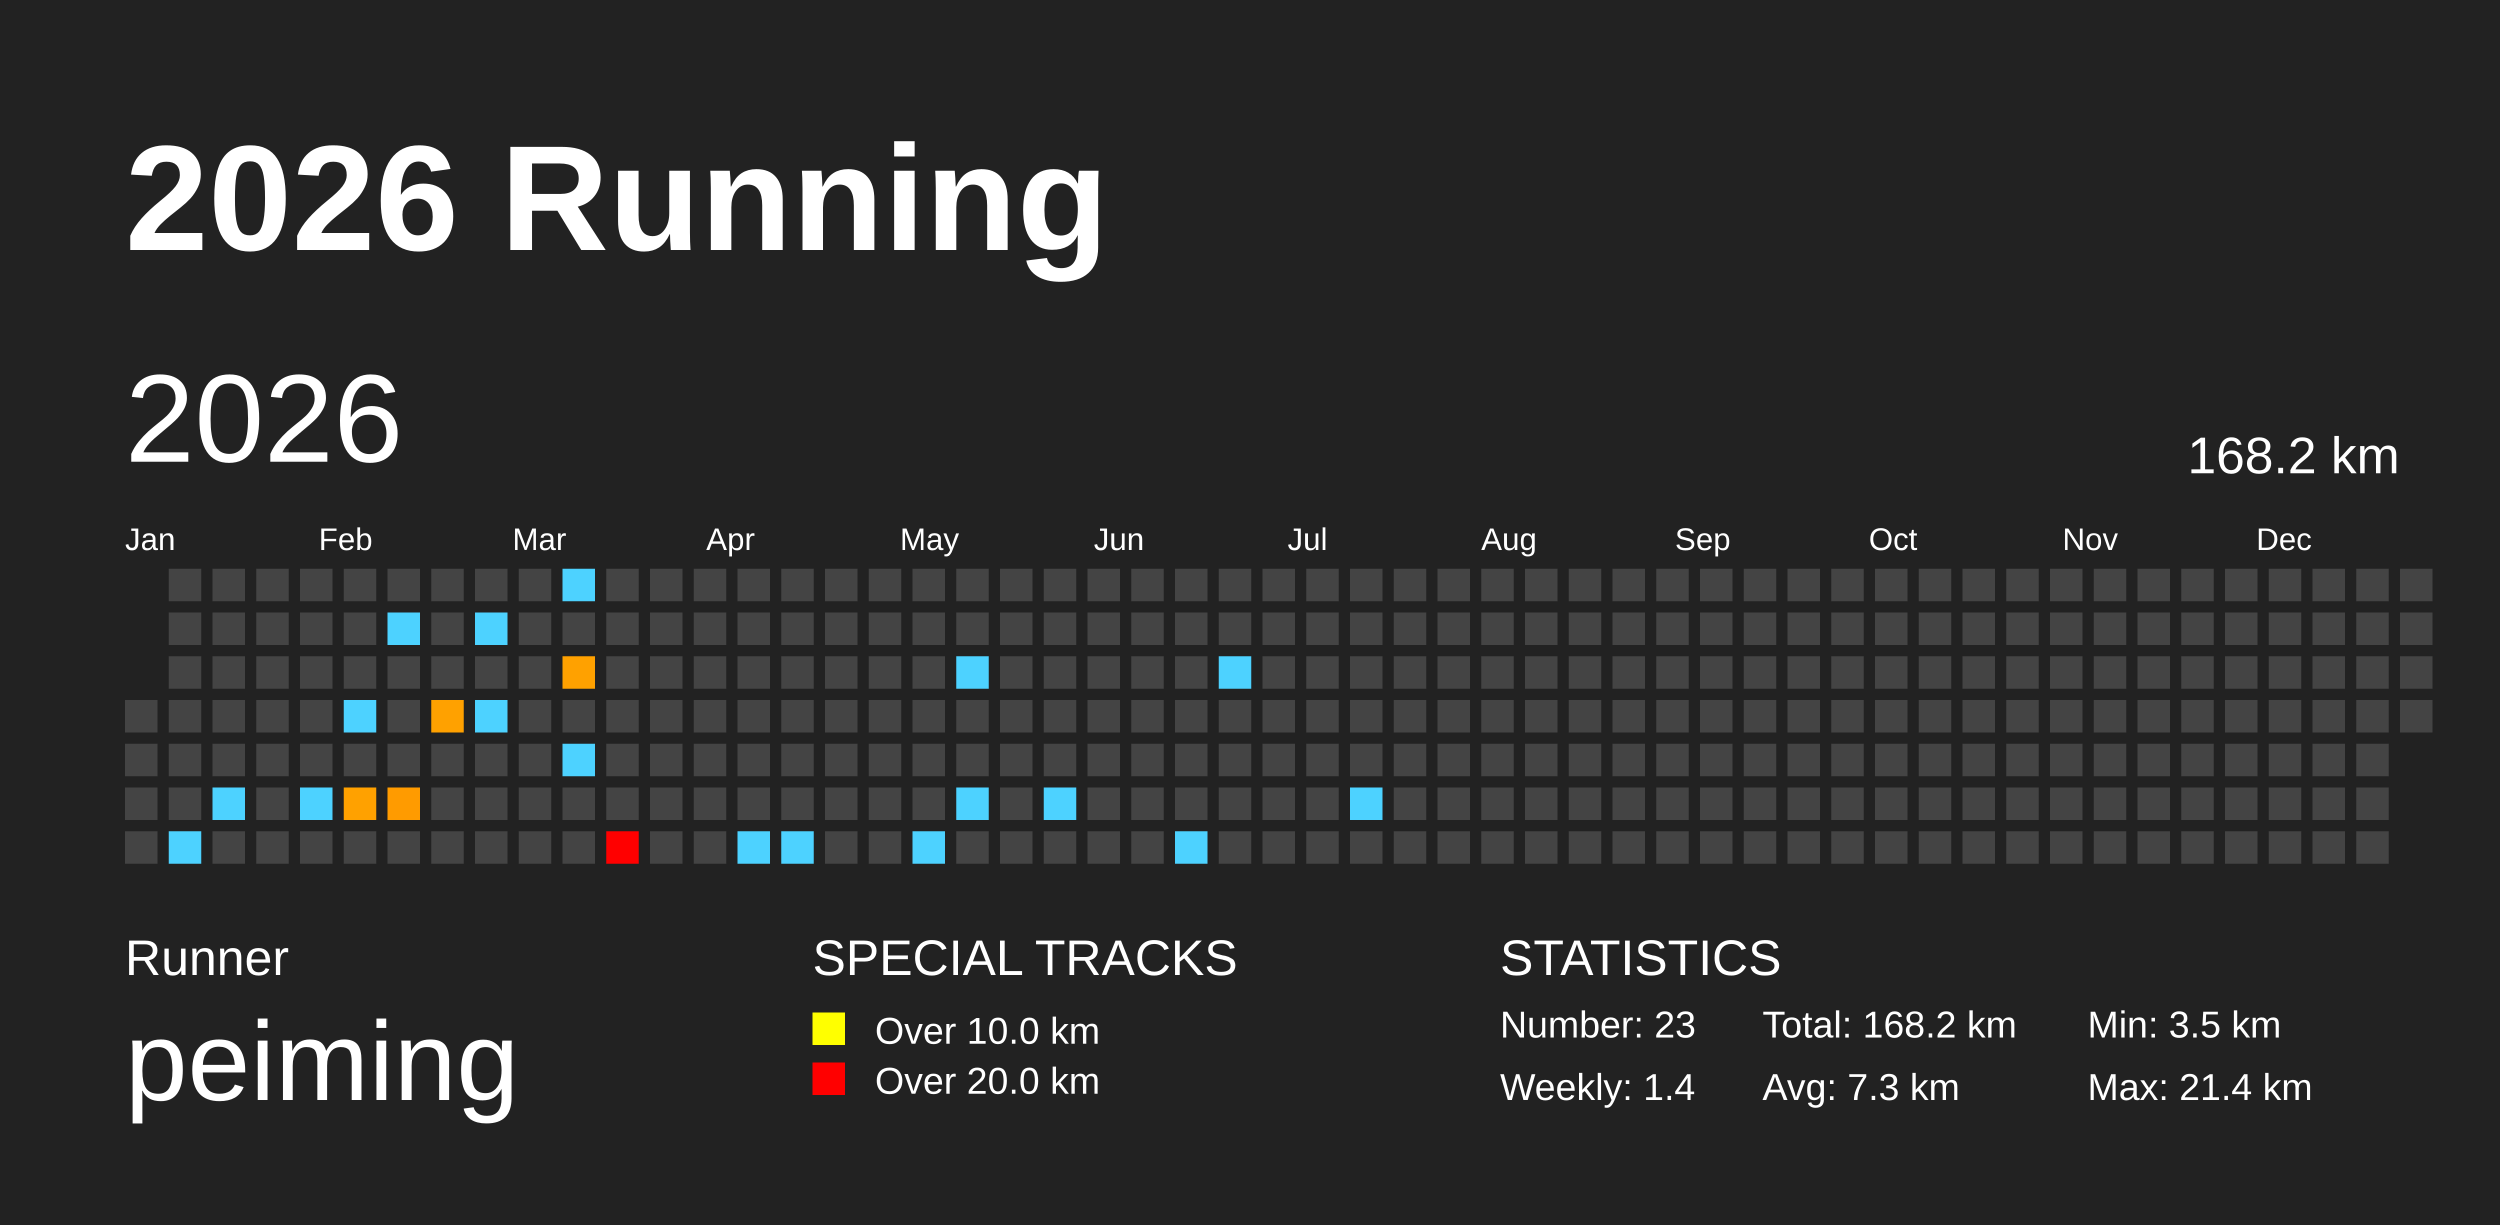
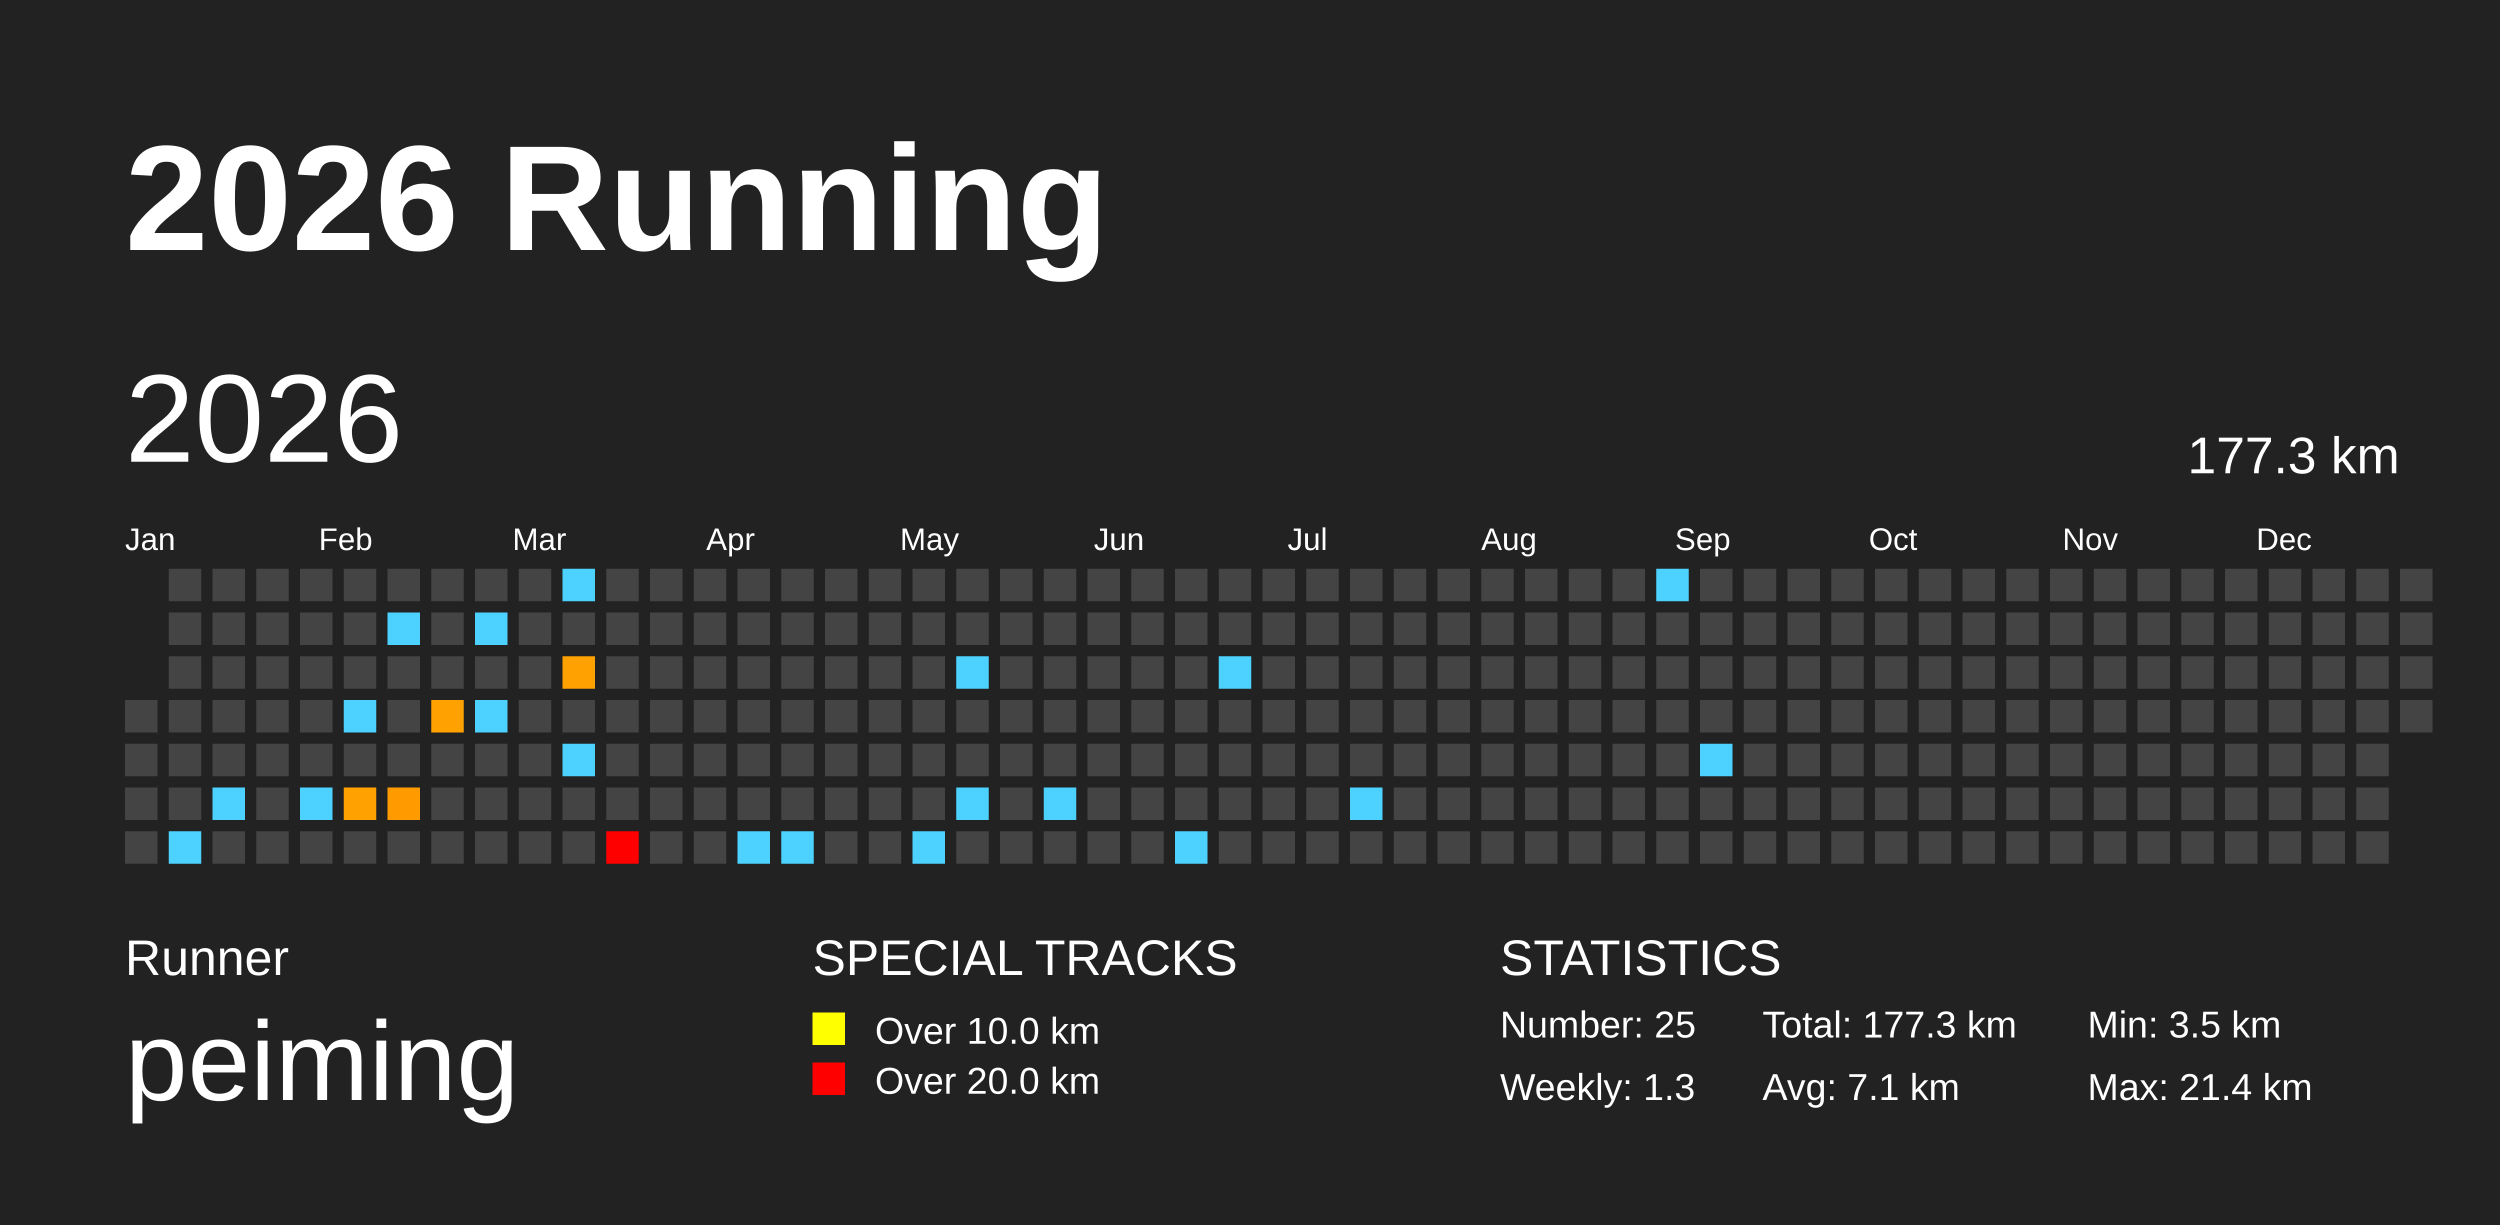
<svg xmlns="http://www.w3.org/2000/svg" baseProfile="full" height="98mm" version="1.1" viewBox="0,0,200,98" width="200mm">
  <defs />
  <rect fill="#222222" height="98" width="200" x="0" y="0" />
  <text fill="#FFFFFF" style="font-size:12px; font-family:Arial; font-weight:bold;" x="10" y="20">2026 Running</text>
  <text fill="#FFFFFF" style="font-size:4px; font-family:Arial" x="10" y="78">Runner</text>
  <text fill="#FFFFFF" style="font-size:9px; font-family:Arial" x="10" y="88">peiming</text>
  <text fill="#FFFFFF" style="font-size:4px; font-family:Arial" x="65" y="78">SPECIAL TRACKS</text>
  <rect fill="yellow" height="2.6" width="2.6" x="65" y="81" />
  <text fill="#FFFFFF" style="font-size:3px; font-family:Arial" x="70" y="83.5">Over 10.0 km</text>
  <rect fill="red" height="2.6" width="2.6" x="65" y="85" />
  <text fill="#FFFFFF" style="font-size:3px; font-family:Arial" x="70" y="87.5">Over 20.0 km</text>
  <text fill="#FFFFFF" style="font-size:4px; font-family:Arial" x="120" y="78">STATISTICS</text>
-   <text fill="#FFFFFF" style="font-size:3px; font-family:Arial" x="120" y="83">Number: 23</text>
-   <text fill="#FFFFFF" style="font-size:3px; font-family:Arial" x="120" y="88">Weekly: 1.4</text>
-   <text fill="#FFFFFF" style="font-size:3px; font-family:Arial" x="141" y="83">Total: 168.2 km</text>
-   <text fill="#FFFFFF" style="font-size:3px; font-family:Arial" x="141" y="88">Avg: 7.3 km</text>
+   <text fill="#FFFFFF" style="font-size:3px; font-family:Arial" x="120" y="83">Number: 25</text>
+   <text fill="#FFFFFF" style="font-size:3px; font-family:Arial" x="120" y="88">Weekly: 1.3</text>
+   <text fill="#FFFFFF" style="font-size:3px; font-family:Arial" x="141" y="83">Total: 177.3 km</text>
+   <text fill="#FFFFFF" style="font-size:3px; font-family:Arial" x="141" y="88">Avg: 7.1 km</text>
  <text fill="#FFFFFF" style="font-size:3px; font-family:Arial" x="167" y="83">Min: 3.5 km</text>
  <text fill="#FFFFFF" style="font-size:3px; font-family:Arial" x="167" y="88">Max: 21.4 km</text>
  <text dominant-baseline="hanging" fill="#FFFFFF" style="font-size:10.0px; font-family:Arial;" x="10" y="30">2026</text>
-   <text dominant-baseline="hanging" fill="#FFFFFF" style="font-size:4.125px; font-family:Arial;" x="175" y="35">168.2 km</text>
+   <text dominant-baseline="hanging" fill="#FFFFFF" style="font-size:4.125px; font-family:Arial;" x="175" y="35">177.3 km</text>
  <text fill="#FFFFFF" style="font-size:2.5px; font-family:Arial" x="10.0" y="44">Jan</text>
  <text fill="#FFFFFF" style="font-size:2.5px; font-family:Arial" x="25.5" y="44">Feb</text>
  <text fill="#FFFFFF" style="font-size:2.5px; font-family:Arial" x="41.0" y="44">Mar</text>
  <text fill="#FFFFFF" style="font-size:2.5px; font-family:Arial" x="56.5" y="44">Apr</text>
  <text fill="#FFFFFF" style="font-size:2.5px; font-family:Arial" x="72.0" y="44">May</text>
  <text fill="#FFFFFF" style="font-size:2.5px; font-family:Arial" x="87.5" y="44">Jun</text>
  <text fill="#FFFFFF" style="font-size:2.5px; font-family:Arial" x="103.0" y="44">Jul</text>
  <text fill="#FFFFFF" style="font-size:2.5px; font-family:Arial" x="118.5" y="44">Aug</text>
  <text fill="#FFFFFF" style="font-size:2.5px; font-family:Arial" x="134.0" y="44">Sep</text>
  <text fill="#FFFFFF" style="font-size:2.5px; font-family:Arial" x="149.5" y="44">Oct</text>
  <text fill="#FFFFFF" style="font-size:2.5px; font-family:Arial" x="165.0" y="44">Nov</text>
  <text fill="#FFFFFF" style="font-size:2.5px; font-family:Arial" x="180.5" y="44">Dec</text>
  <rect fill="#444444" height="2.6" width="2.6" x="10.0" y="56.0" />
  <rect fill="#444444" height="2.6" width="2.6" x="10.0" y="59.5" />
  <rect fill="#444444" height="2.6" width="2.6" x="10.0" y="63.0" />
  <rect fill="#444444" height="2.6" width="2.6" x="10.0" y="66.5" />
  <rect fill="#444444" height="2.6" width="2.6" x="13.5" y="45.5" />
  <rect fill="#444444" height="2.6" width="2.6" x="13.5" y="49.0" />
  <rect fill="#444444" height="2.6" width="2.6" x="13.5" y="52.5" />
  <rect fill="#444444" height="2.6" width="2.6" x="13.5" y="56.0" />
  <rect fill="#444444" height="2.6" width="2.6" x="13.5" y="59.5" />
  <rect fill="#444444" height="2.6" width="2.6" x="13.5" y="63.0" />
  <rect fill="#4dd2ff" height="2.6" width="2.6" x="13.5" y="66.5" />
  <rect fill="#444444" height="2.6" width="2.6" x="17.0" y="45.5" />
  <rect fill="#444444" height="2.6" width="2.6" x="17.0" y="49.0" />
  <rect fill="#444444" height="2.6" width="2.6" x="17.0" y="52.5" />
  <rect fill="#444444" height="2.6" width="2.6" x="17.0" y="56.0" />
  <rect fill="#444444" height="2.6" width="2.6" x="17.0" y="59.5" />
  <rect fill="#4dd2ff" height="2.6" width="2.6" x="17.0" y="63.0" />
  <rect fill="#444444" height="2.6" width="2.6" x="17.0" y="66.5" />
  <rect fill="#444444" height="2.6" width="2.6" x="20.5" y="45.5" />
  <rect fill="#444444" height="2.6" width="2.6" x="20.5" y="49.0" />
  <rect fill="#444444" height="2.6" width="2.6" x="20.5" y="52.5" />
  <rect fill="#444444" height="2.6" width="2.6" x="20.5" y="56.0" />
  <rect fill="#444444" height="2.6" width="2.6" x="20.5" y="59.5" />
  <rect fill="#444444" height="2.6" width="2.6" x="20.5" y="63.0" />
  <rect fill="#444444" height="2.6" width="2.6" x="20.5" y="66.5" />
  <rect fill="#444444" height="2.6" width="2.6" x="24.0" y="45.5" />
  <rect fill="#444444" height="2.6" width="2.6" x="24.0" y="49.0" />
  <rect fill="#444444" height="2.6" width="2.6" x="24.0" y="52.5" />
  <rect fill="#444444" height="2.6" width="2.6" x="24.0" y="56.0" />
  <rect fill="#444444" height="2.6" width="2.6" x="24.0" y="59.5" />
  <rect fill="#4dd2ff" height="2.6" width="2.6" x="24.0" y="63.0" />
  <rect fill="#444444" height="2.6" width="2.6" x="24.0" y="66.5" />
  <rect fill="#444444" height="2.6" width="2.6" x="27.5" y="45.5" />
  <rect fill="#444444" height="2.6" width="2.6" x="27.5" y="49.0" />
  <rect fill="#444444" height="2.6" width="2.6" x="27.5" y="52.5" />
  <rect fill="#4dd2ff" height="2.6" width="2.6" x="27.5" y="56.0" />
  <rect fill="#444444" height="2.6" width="2.6" x="27.5" y="59.5" />
  <rect fill="#ffa100" height="2.6" width="2.6" x="27.5" y="63.0" />
  <rect fill="#444444" height="2.6" width="2.6" x="27.5" y="66.5" />
  <rect fill="#444444" height="2.6" width="2.6" x="31.0" y="45.5" />
  <rect fill="#4dd2ff" height="2.6" width="2.6" x="31.0" y="49.0" />
  <rect fill="#444444" height="2.6" width="2.6" x="31.0" y="52.5" />
  <rect fill="#444444" height="2.6" width="2.6" x="31.0" y="56.0" />
  <rect fill="#444444" height="2.6" width="2.6" x="31.0" y="59.5" />
  <rect fill="#ff9b00" height="2.6" width="2.6" x="31.0" y="63.0" />
  <rect fill="#444444" height="2.6" width="2.6" x="31.0" y="66.5" />
  <rect fill="#444444" height="2.6" width="2.6" x="34.5" y="45.5" />
  <rect fill="#444444" height="2.6" width="2.6" x="34.5" y="49.0" />
  <rect fill="#444444" height="2.6" width="2.6" x="34.5" y="52.5" />
  <rect fill="#ffa100" height="2.6" width="2.6" x="34.5" y="56.0" />
  <rect fill="#444444" height="2.6" width="2.6" x="34.5" y="59.5" />
  <rect fill="#444444" height="2.6" width="2.6" x="34.5" y="63.0" />
  <rect fill="#444444" height="2.6" width="2.6" x="34.5" y="66.5" />
  <rect fill="#444444" height="2.6" width="2.6" x="38.0" y="45.5" />
  <rect fill="#4dd2ff" height="2.6" width="2.6" x="38.0" y="49.0" />
  <rect fill="#444444" height="2.6" width="2.6" x="38.0" y="52.5" />
  <rect fill="#4dd2ff" height="2.6" width="2.6" x="38.0" y="56.0" />
  <rect fill="#444444" height="2.6" width="2.6" x="38.0" y="59.5" />
  <rect fill="#444444" height="2.6" width="2.6" x="38.0" y="63.0" />
  <rect fill="#444444" height="2.6" width="2.6" x="38.0" y="66.5" />
  <rect fill="#444444" height="2.6" width="2.6" x="41.5" y="45.5" />
  <rect fill="#444444" height="2.6" width="2.6" x="41.5" y="49.0" />
  <rect fill="#444444" height="2.6" width="2.6" x="41.5" y="52.5" />
  <rect fill="#444444" height="2.6" width="2.6" x="41.5" y="56.0" />
  <rect fill="#444444" height="2.6" width="2.6" x="41.5" y="59.5" />
  <rect fill="#444444" height="2.6" width="2.6" x="41.5" y="63.0" />
  <rect fill="#444444" height="2.6" width="2.6" x="41.5" y="66.5" />
  <rect fill="#4dd2ff" height="2.6" width="2.6" x="45.0" y="45.5" />
  <rect fill="#444444" height="2.6" width="2.6" x="45.0" y="49.0" />
  <rect fill="#ffa100" height="2.6" width="2.6" x="45.0" y="52.5" />
  <rect fill="#444444" height="2.6" width="2.6" x="45.0" y="56.0" />
  <rect fill="#4dd2ff" height="2.6" width="2.6" x="45.0" y="59.5" />
  <rect fill="#444444" height="2.6" width="2.6" x="45.0" y="63.0" />
  <rect fill="#444444" height="2.6" width="2.6" x="45.0" y="66.5" />
  <rect fill="#444444" height="2.6" width="2.6" x="48.5" y="45.5" />
  <rect fill="#444444" height="2.6" width="2.6" x="48.5" y="49.0" />
  <rect fill="#444444" height="2.6" width="2.6" x="48.5" y="52.5" />
  <rect fill="#444444" height="2.6" width="2.6" x="48.5" y="56.0" />
  <rect fill="#444444" height="2.6" width="2.6" x="48.5" y="59.5" />
  <rect fill="#444444" height="2.6" width="2.6" x="48.5" y="63.0" />
  <rect fill="red" height="2.6" width="2.6" x="48.5" y="66.5" />
  <rect fill="#444444" height="2.6" width="2.6" x="52.0" y="45.5" />
  <rect fill="#444444" height="2.6" width="2.6" x="52.0" y="49.0" />
  <rect fill="#444444" height="2.6" width="2.6" x="52.0" y="52.5" />
  <rect fill="#444444" height="2.6" width="2.6" x="52.0" y="56.0" />
  <rect fill="#444444" height="2.6" width="2.6" x="52.0" y="59.5" />
  <rect fill="#444444" height="2.6" width="2.6" x="52.0" y="63.0" />
  <rect fill="#444444" height="2.6" width="2.6" x="52.0" y="66.5" />
  <rect fill="#444444" height="2.6" width="2.6" x="55.5" y="45.5" />
  <rect fill="#444444" height="2.6" width="2.6" x="55.5" y="49.0" />
  <rect fill="#444444" height="2.6" width="2.6" x="55.5" y="52.5" />
  <rect fill="#444444" height="2.6" width="2.6" x="55.5" y="56.0" />
  <rect fill="#444444" height="2.6" width="2.6" x="55.5" y="59.5" />
  <rect fill="#444444" height="2.6" width="2.6" x="55.5" y="63.0" />
  <rect fill="#444444" height="2.6" width="2.6" x="55.5" y="66.5" />
  <rect fill="#444444" height="2.6" width="2.6" x="59.0" y="45.5" />
  <rect fill="#444444" height="2.6" width="2.6" x="59.0" y="49.0" />
  <rect fill="#444444" height="2.6" width="2.6" x="59.0" y="52.5" />
  <rect fill="#444444" height="2.6" width="2.6" x="59.0" y="56.0" />
  <rect fill="#444444" height="2.6" width="2.6" x="59.0" y="59.5" />
  <rect fill="#444444" height="2.6" width="2.6" x="59.0" y="63.0" />
  <rect fill="#4dd2ff" height="2.6" width="2.6" x="59.0" y="66.5" />
  <rect fill="#444444" height="2.6" width="2.6" x="62.5" y="45.5" />
  <rect fill="#444444" height="2.6" width="2.6" x="62.5" y="49.0" />
  <rect fill="#444444" height="2.6" width="2.6" x="62.5" y="52.5" />
  <rect fill="#444444" height="2.6" width="2.6" x="62.5" y="56.0" />
  <rect fill="#444444" height="2.6" width="2.6" x="62.5" y="59.5" />
  <rect fill="#444444" height="2.6" width="2.6" x="62.5" y="63.0" />
  <rect fill="#4dd2ff" height="2.6" width="2.6" x="62.5" y="66.5" />
  <rect fill="#444444" height="2.6" width="2.6" x="66.0" y="45.5" />
  <rect fill="#444444" height="2.6" width="2.6" x="66.0" y="49.0" />
  <rect fill="#444444" height="2.6" width="2.6" x="66.0" y="52.5" />
  <rect fill="#444444" height="2.6" width="2.6" x="66.0" y="56.0" />
  <rect fill="#444444" height="2.6" width="2.6" x="66.0" y="59.5" />
  <rect fill="#444444" height="2.6" width="2.6" x="66.0" y="63.0" />
  <rect fill="#444444" height="2.6" width="2.6" x="66.0" y="66.5" />
  <rect fill="#444444" height="2.6" width="2.6" x="69.5" y="45.5" />
  <rect fill="#444444" height="2.6" width="2.6" x="69.5" y="49.0" />
  <rect fill="#444444" height="2.6" width="2.6" x="69.5" y="52.5" />
  <rect fill="#444444" height="2.6" width="2.6" x="69.5" y="56.0" />
  <rect fill="#444444" height="2.6" width="2.6" x="69.5" y="59.5" />
  <rect fill="#444444" height="2.6" width="2.6" x="69.5" y="63.0" />
  <rect fill="#444444" height="2.6" width="2.6" x="69.5" y="66.5" />
  <rect fill="#444444" height="2.6" width="2.6" x="73.0" y="45.5" />
  <rect fill="#444444" height="2.6" width="2.6" x="73.0" y="49.0" />
  <rect fill="#444444" height="2.6" width="2.6" x="73.0" y="52.5" />
  <rect fill="#444444" height="2.6" width="2.6" x="73.0" y="56.0" />
  <rect fill="#444444" height="2.6" width="2.6" x="73.0" y="59.5" />
  <rect fill="#444444" height="2.6" width="2.6" x="73.0" y="63.0" />
  <rect fill="#4dd2ff" height="2.6" width="2.6" x="73.0" y="66.5" />
  <rect fill="#444444" height="2.6" width="2.6" x="76.5" y="45.5" />
  <rect fill="#444444" height="2.6" width="2.6" x="76.5" y="49.0" />
  <rect fill="#4dd2ff" height="2.6" width="2.6" x="76.5" y="52.5" />
  <rect fill="#444444" height="2.6" width="2.6" x="76.5" y="56.0" />
  <rect fill="#444444" height="2.6" width="2.6" x="76.5" y="59.5" />
  <rect fill="#4dd2ff" height="2.6" width="2.6" x="76.5" y="63.0" />
  <rect fill="#444444" height="2.6" width="2.6" x="76.5" y="66.5" />
  <rect fill="#444444" height="2.6" width="2.6" x="80.0" y="45.5" />
  <rect fill="#444444" height="2.6" width="2.6" x="80.0" y="49.0" />
  <rect fill="#444444" height="2.6" width="2.6" x="80.0" y="52.5" />
  <rect fill="#444444" height="2.6" width="2.6" x="80.0" y="56.0" />
  <rect fill="#444444" height="2.6" width="2.6" x="80.0" y="59.5" />
  <rect fill="#444444" height="2.6" width="2.6" x="80.0" y="63.0" />
  <rect fill="#444444" height="2.6" width="2.6" x="80.0" y="66.5" />
  <rect fill="#444444" height="2.6" width="2.6" x="83.5" y="45.5" />
  <rect fill="#444444" height="2.6" width="2.6" x="83.5" y="49.0" />
  <rect fill="#444444" height="2.6" width="2.6" x="83.5" y="52.5" />
  <rect fill="#444444" height="2.6" width="2.6" x="83.5" y="56.0" />
  <rect fill="#444444" height="2.6" width="2.6" x="83.5" y="59.5" />
  <rect fill="#4dd2ff" height="2.6" width="2.6" x="83.5" y="63.0" />
  <rect fill="#444444" height="2.6" width="2.6" x="83.5" y="66.5" />
  <rect fill="#444444" height="2.6" width="2.6" x="87.0" y="45.5" />
  <rect fill="#444444" height="2.6" width="2.6" x="87.0" y="49.0" />
  <rect fill="#444444" height="2.6" width="2.6" x="87.0" y="52.5" />
  <rect fill="#444444" height="2.6" width="2.6" x="87.0" y="56.0" />
  <rect fill="#444444" height="2.6" width="2.6" x="87.0" y="59.5" />
  <rect fill="#444444" height="2.6" width="2.6" x="87.0" y="63.0" />
  <rect fill="#444444" height="2.6" width="2.6" x="87.0" y="66.5" />
  <rect fill="#444444" height="2.6" width="2.6" x="90.5" y="45.5" />
  <rect fill="#444444" height="2.6" width="2.6" x="90.5" y="49.0" />
  <rect fill="#444444" height="2.6" width="2.6" x="90.5" y="52.5" />
  <rect fill="#444444" height="2.6" width="2.6" x="90.5" y="56.0" />
  <rect fill="#444444" height="2.6" width="2.6" x="90.5" y="59.5" />
  <rect fill="#444444" height="2.6" width="2.6" x="90.5" y="63.0" />
  <rect fill="#444444" height="2.6" width="2.6" x="90.5" y="66.5" />
  <rect fill="#444444" height="2.6" width="2.6" x="94.0" y="45.5" />
  <rect fill="#444444" height="2.6" width="2.6" x="94.0" y="49.0" />
  <rect fill="#444444" height="2.6" width="2.6" x="94.0" y="52.5" />
  <rect fill="#444444" height="2.6" width="2.6" x="94.0" y="56.0" />
  <rect fill="#444444" height="2.6" width="2.6" x="94.0" y="59.5" />
  <rect fill="#444444" height="2.6" width="2.6" x="94.0" y="63.0" />
  <rect fill="#4dd2ff" height="2.6" width="2.6" x="94.0" y="66.5" />
  <rect fill="#444444" height="2.6" width="2.6" x="97.5" y="45.5" />
  <rect fill="#444444" height="2.6" width="2.6" x="97.5" y="49.0" />
  <rect fill="#4dd2ff" height="2.6" width="2.6" x="97.5" y="52.5" />
  <rect fill="#444444" height="2.6" width="2.6" x="97.5" y="56.0" />
  <rect fill="#444444" height="2.6" width="2.6" x="97.5" y="59.5" />
  <rect fill="#444444" height="2.6" width="2.6" x="97.5" y="63.0" />
  <rect fill="#444444" height="2.6" width="2.6" x="97.5" y="66.5" />
  <rect fill="#444444" height="2.6" width="2.6" x="101.0" y="45.5" />
  <rect fill="#444444" height="2.6" width="2.6" x="101.0" y="49.0" />
  <rect fill="#444444" height="2.6" width="2.6" x="101.0" y="52.5" />
  <rect fill="#444444" height="2.6" width="2.6" x="101.0" y="56.0" />
  <rect fill="#444444" height="2.6" width="2.6" x="101.0" y="59.5" />
  <rect fill="#444444" height="2.6" width="2.6" x="101.0" y="63.0" />
  <rect fill="#444444" height="2.6" width="2.6" x="101.0" y="66.5" />
  <rect fill="#444444" height="2.6" width="2.6" x="104.5" y="45.5" />
  <rect fill="#444444" height="2.6" width="2.6" x="104.5" y="49.0" />
  <rect fill="#444444" height="2.6" width="2.6" x="104.5" y="52.5" />
  <rect fill="#444444" height="2.6" width="2.6" x="104.5" y="56.0" />
  <rect fill="#444444" height="2.6" width="2.6" x="104.5" y="59.5" />
  <rect fill="#444444" height="2.6" width="2.6" x="104.5" y="63.0" />
  <rect fill="#444444" height="2.6" width="2.6" x="104.5" y="66.5" />
  <rect fill="#444444" height="2.6" width="2.6" x="108.0" y="45.5" />
  <rect fill="#444444" height="2.6" width="2.6" x="108.0" y="49.0" />
  <rect fill="#444444" height="2.6" width="2.6" x="108.0" y="52.5" />
  <rect fill="#444444" height="2.6" width="2.6" x="108.0" y="56.0" />
  <rect fill="#444444" height="2.6" width="2.6" x="108.0" y="59.5" />
  <rect fill="#4dd2ff" height="2.6" width="2.6" x="108.0" y="63.0" />
  <rect fill="#444444" height="2.6" width="2.6" x="108.0" y="66.5" />
  <rect fill="#444444" height="2.6" width="2.6" x="111.5" y="45.5" />
  <rect fill="#444444" height="2.6" width="2.6" x="111.5" y="49.0" />
  <rect fill="#444444" height="2.6" width="2.6" x="111.5" y="52.5" />
  <rect fill="#444444" height="2.6" width="2.6" x="111.5" y="56.0" />
  <rect fill="#444444" height="2.6" width="2.6" x="111.5" y="59.5" />
  <rect fill="#444444" height="2.6" width="2.6" x="111.5" y="63.0" />
  <rect fill="#444444" height="2.6" width="2.6" x="111.5" y="66.5" />
  <rect fill="#444444" height="2.6" width="2.6" x="115.0" y="45.5" />
  <rect fill="#444444" height="2.6" width="2.6" x="115.0" y="49.0" />
  <rect fill="#444444" height="2.6" width="2.6" x="115.0" y="52.5" />
  <rect fill="#444444" height="2.6" width="2.6" x="115.0" y="56.0" />
  <rect fill="#444444" height="2.6" width="2.6" x="115.0" y="59.5" />
  <rect fill="#444444" height="2.6" width="2.6" x="115.0" y="63.0" />
  <rect fill="#444444" height="2.6" width="2.6" x="115.0" y="66.5" />
  <rect fill="#444444" height="2.6" width="2.6" x="118.5" y="45.5" />
  <rect fill="#444444" height="2.6" width="2.6" x="118.5" y="49.0" />
  <rect fill="#444444" height="2.6" width="2.6" x="118.5" y="52.5" />
  <rect fill="#444444" height="2.6" width="2.6" x="118.5" y="56.0" />
  <rect fill="#444444" height="2.6" width="2.6" x="118.5" y="59.5" />
  <rect fill="#444444" height="2.6" width="2.6" x="118.5" y="63.0" />
  <rect fill="#444444" height="2.6" width="2.6" x="118.5" y="66.5" />
  <rect fill="#444444" height="2.6" width="2.6" x="122.0" y="45.5" />
  <rect fill="#444444" height="2.6" width="2.6" x="122.0" y="49.0" />
  <rect fill="#444444" height="2.6" width="2.6" x="122.0" y="52.5" />
  <rect fill="#444444" height="2.6" width="2.6" x="122.0" y="56.0" />
  <rect fill="#444444" height="2.6" width="2.6" x="122.0" y="59.5" />
  <rect fill="#444444" height="2.6" width="2.6" x="122.0" y="63.0" />
  <rect fill="#444444" height="2.6" width="2.6" x="122.0" y="66.5" />
  <rect fill="#444444" height="2.6" width="2.6" x="125.5" y="45.5" />
  <rect fill="#444444" height="2.6" width="2.6" x="125.5" y="49.0" />
  <rect fill="#444444" height="2.6" width="2.6" x="125.5" y="52.5" />
  <rect fill="#444444" height="2.6" width="2.6" x="125.5" y="56.0" />
  <rect fill="#444444" height="2.6" width="2.6" x="125.5" y="59.5" />
  <rect fill="#444444" height="2.6" width="2.6" x="125.5" y="63.0" />
  <rect fill="#444444" height="2.6" width="2.6" x="125.5" y="66.5" />
  <rect fill="#444444" height="2.6" width="2.6" x="129.0" y="45.5" />
  <rect fill="#444444" height="2.6" width="2.6" x="129.0" y="49.0" />
  <rect fill="#444444" height="2.6" width="2.6" x="129.0" y="52.5" />
  <rect fill="#444444" height="2.6" width="2.6" x="129.0" y="56.0" />
  <rect fill="#444444" height="2.6" width="2.6" x="129.0" y="59.5" />
  <rect fill="#444444" height="2.6" width="2.6" x="129.0" y="63.0" />
  <rect fill="#444444" height="2.6" width="2.6" x="129.0" y="66.5" />
-   <rect fill="#444444" height="2.6" width="2.6" x="132.5" y="45.5" />
+   <rect fill="#4dd2ff" height="2.6" width="2.6" x="132.5" y="45.5" />
  <rect fill="#444444" height="2.6" width="2.6" x="132.5" y="49.0" />
  <rect fill="#444444" height="2.6" width="2.6" x="132.5" y="52.5" />
  <rect fill="#444444" height="2.6" width="2.6" x="132.5" y="56.0" />
  <rect fill="#444444" height="2.6" width="2.6" x="132.5" y="59.5" />
  <rect fill="#444444" height="2.6" width="2.6" x="132.5" y="63.0" />
  <rect fill="#444444" height="2.6" width="2.6" x="132.5" y="66.5" />
  <rect fill="#444444" height="2.6" width="2.6" x="136.0" y="45.5" />
  <rect fill="#444444" height="2.6" width="2.6" x="136.0" y="49.0" />
  <rect fill="#444444" height="2.6" width="2.6" x="136.0" y="52.5" />
  <rect fill="#444444" height="2.6" width="2.6" x="136.0" y="56.0" />
-   <rect fill="#444444" height="2.6" width="2.6" x="136.0" y="59.5" />
+   <rect fill="#4dd2ff" height="2.6" width="2.6" x="136.0" y="59.5" />
  <rect fill="#444444" height="2.6" width="2.6" x="136.0" y="63.0" />
  <rect fill="#444444" height="2.6" width="2.6" x="136.0" y="66.5" />
  <rect fill="#444444" height="2.6" width="2.6" x="139.5" y="45.5" />
  <rect fill="#444444" height="2.6" width="2.6" x="139.5" y="49.0" />
  <rect fill="#444444" height="2.6" width="2.6" x="139.5" y="52.5" />
  <rect fill="#444444" height="2.6" width="2.6" x="139.5" y="56.0" />
  <rect fill="#444444" height="2.6" width="2.6" x="139.5" y="59.5" />
  <rect fill="#444444" height="2.6" width="2.6" x="139.5" y="63.0" />
  <rect fill="#444444" height="2.6" width="2.6" x="139.5" y="66.5" />
  <rect fill="#444444" height="2.6" width="2.6" x="143.0" y="45.5" />
  <rect fill="#444444" height="2.6" width="2.6" x="143.0" y="49.0" />
  <rect fill="#444444" height="2.6" width="2.6" x="143.0" y="52.5" />
  <rect fill="#444444" height="2.6" width="2.6" x="143.0" y="56.0" />
  <rect fill="#444444" height="2.6" width="2.6" x="143.0" y="59.5" />
  <rect fill="#444444" height="2.6" width="2.6" x="143.0" y="63.0" />
  <rect fill="#444444" height="2.6" width="2.6" x="143.0" y="66.5" />
  <rect fill="#444444" height="2.6" width="2.6" x="146.5" y="45.5" />
  <rect fill="#444444" height="2.6" width="2.6" x="146.5" y="49.0" />
  <rect fill="#444444" height="2.6" width="2.6" x="146.5" y="52.5" />
  <rect fill="#444444" height="2.6" width="2.6" x="146.5" y="56.0" />
  <rect fill="#444444" height="2.6" width="2.6" x="146.5" y="59.5" />
  <rect fill="#444444" height="2.6" width="2.6" x="146.5" y="63.0" />
  <rect fill="#444444" height="2.6" width="2.6" x="146.5" y="66.5" />
  <rect fill="#444444" height="2.6" width="2.6" x="150.0" y="45.5" />
  <rect fill="#444444" height="2.6" width="2.6" x="150.0" y="49.0" />
  <rect fill="#444444" height="2.6" width="2.6" x="150.0" y="52.5" />
  <rect fill="#444444" height="2.6" width="2.6" x="150.0" y="56.0" />
  <rect fill="#444444" height="2.6" width="2.6" x="150.0" y="59.5" />
  <rect fill="#444444" height="2.6" width="2.6" x="150.0" y="63.0" />
  <rect fill="#444444" height="2.6" width="2.6" x="150.0" y="66.5" />
  <rect fill="#444444" height="2.6" width="2.6" x="153.5" y="45.5" />
  <rect fill="#444444" height="2.6" width="2.6" x="153.5" y="49.0" />
  <rect fill="#444444" height="2.6" width="2.6" x="153.5" y="52.5" />
  <rect fill="#444444" height="2.6" width="2.6" x="153.5" y="56.0" />
  <rect fill="#444444" height="2.6" width="2.6" x="153.5" y="59.5" />
  <rect fill="#444444" height="2.6" width="2.6" x="153.5" y="63.0" />
  <rect fill="#444444" height="2.6" width="2.6" x="153.5" y="66.5" />
  <rect fill="#444444" height="2.6" width="2.6" x="157.0" y="45.5" />
  <rect fill="#444444" height="2.6" width="2.6" x="157.0" y="49.0" />
  <rect fill="#444444" height="2.6" width="2.6" x="157.0" y="52.5" />
  <rect fill="#444444" height="2.6" width="2.6" x="157.0" y="56.0" />
  <rect fill="#444444" height="2.6" width="2.6" x="157.0" y="59.5" />
  <rect fill="#444444" height="2.6" width="2.6" x="157.0" y="63.0" />
  <rect fill="#444444" height="2.6" width="2.6" x="157.0" y="66.5" />
  <rect fill="#444444" height="2.6" width="2.6" x="160.5" y="45.5" />
  <rect fill="#444444" height="2.6" width="2.6" x="160.5" y="49.0" />
  <rect fill="#444444" height="2.6" width="2.6" x="160.5" y="52.5" />
  <rect fill="#444444" height="2.6" width="2.6" x="160.5" y="56.0" />
  <rect fill="#444444" height="2.6" width="2.6" x="160.5" y="59.5" />
  <rect fill="#444444" height="2.6" width="2.6" x="160.5" y="63.0" />
  <rect fill="#444444" height="2.6" width="2.6" x="160.5" y="66.5" />
  <rect fill="#444444" height="2.6" width="2.6" x="164.0" y="45.5" />
  <rect fill="#444444" height="2.6" width="2.6" x="164.0" y="49.0" />
  <rect fill="#444444" height="2.6" width="2.6" x="164.0" y="52.5" />
  <rect fill="#444444" height="2.6" width="2.6" x="164.0" y="56.0" />
  <rect fill="#444444" height="2.6" width="2.6" x="164.0" y="59.5" />
  <rect fill="#444444" height="2.6" width="2.6" x="164.0" y="63.0" />
  <rect fill="#444444" height="2.6" width="2.6" x="164.0" y="66.5" />
  <rect fill="#444444" height="2.6" width="2.6" x="167.5" y="45.5" />
  <rect fill="#444444" height="2.6" width="2.6" x="167.5" y="49.0" />
  <rect fill="#444444" height="2.6" width="2.6" x="167.5" y="52.5" />
  <rect fill="#444444" height="2.6" width="2.6" x="167.5" y="56.0" />
  <rect fill="#444444" height="2.6" width="2.6" x="167.5" y="59.5" />
  <rect fill="#444444" height="2.6" width="2.6" x="167.5" y="63.0" />
  <rect fill="#444444" height="2.6" width="2.6" x="167.5" y="66.5" />
  <rect fill="#444444" height="2.6" width="2.6" x="171.0" y="45.5" />
  <rect fill="#444444" height="2.6" width="2.6" x="171.0" y="49.0" />
  <rect fill="#444444" height="2.6" width="2.6" x="171.0" y="52.5" />
  <rect fill="#444444" height="2.6" width="2.6" x="171.0" y="56.0" />
  <rect fill="#444444" height="2.6" width="2.6" x="171.0" y="59.5" />
  <rect fill="#444444" height="2.6" width="2.6" x="171.0" y="63.0" />
  <rect fill="#444444" height="2.6" width="2.6" x="171.0" y="66.5" />
  <rect fill="#444444" height="2.6" width="2.6" x="174.5" y="45.5" />
  <rect fill="#444444" height="2.6" width="2.6" x="174.5" y="49.0" />
  <rect fill="#444444" height="2.6" width="2.6" x="174.5" y="52.5" />
  <rect fill="#444444" height="2.6" width="2.6" x="174.5" y="56.0" />
  <rect fill="#444444" height="2.6" width="2.6" x="174.5" y="59.5" />
  <rect fill="#444444" height="2.6" width="2.6" x="174.5" y="63.0" />
  <rect fill="#444444" height="2.6" width="2.6" x="174.5" y="66.5" />
  <rect fill="#444444" height="2.6" width="2.6" x="178.0" y="45.5" />
  <rect fill="#444444" height="2.6" width="2.6" x="178.0" y="49.0" />
  <rect fill="#444444" height="2.6" width="2.6" x="178.0" y="52.5" />
  <rect fill="#444444" height="2.6" width="2.6" x="178.0" y="56.0" />
  <rect fill="#444444" height="2.6" width="2.6" x="178.0" y="59.5" />
  <rect fill="#444444" height="2.6" width="2.6" x="178.0" y="63.0" />
  <rect fill="#444444" height="2.6" width="2.6" x="178.0" y="66.5" />
  <rect fill="#444444" height="2.6" width="2.6" x="181.5" y="45.5" />
  <rect fill="#444444" height="2.6" width="2.6" x="181.5" y="49.0" />
  <rect fill="#444444" height="2.6" width="2.6" x="181.5" y="52.5" />
  <rect fill="#444444" height="2.6" width="2.6" x="181.5" y="56.0" />
  <rect fill="#444444" height="2.6" width="2.6" x="181.5" y="59.5" />
  <rect fill="#444444" height="2.6" width="2.6" x="181.5" y="63.0" />
  <rect fill="#444444" height="2.6" width="2.6" x="181.5" y="66.5" />
  <rect fill="#444444" height="2.6" width="2.6" x="185.0" y="45.5" />
  <rect fill="#444444" height="2.6" width="2.6" x="185.0" y="49.0" />
  <rect fill="#444444" height="2.6" width="2.6" x="185.0" y="52.5" />
  <rect fill="#444444" height="2.6" width="2.6" x="185.0" y="56.0" />
  <rect fill="#444444" height="2.6" width="2.6" x="185.0" y="59.5" />
  <rect fill="#444444" height="2.6" width="2.6" x="185.0" y="63.0" />
  <rect fill="#444444" height="2.6" width="2.6" x="185.0" y="66.5" />
  <rect fill="#444444" height="2.6" width="2.6" x="188.5" y="45.5" />
  <rect fill="#444444" height="2.6" width="2.6" x="188.5" y="49.0" />
  <rect fill="#444444" height="2.6" width="2.6" x="188.5" y="52.5" />
  <rect fill="#444444" height="2.6" width="2.6" x="188.5" y="56.0" />
  <rect fill="#444444" height="2.6" width="2.6" x="188.5" y="59.5" />
  <rect fill="#444444" height="2.6" width="2.6" x="188.5" y="63.0" />
  <rect fill="#444444" height="2.6" width="2.6" x="188.5" y="66.5" />
  <rect fill="#444444" height="2.6" width="2.6" x="192.0" y="45.5" />
  <rect fill="#444444" height="2.6" width="2.6" x="192.0" y="49.0" />
  <rect fill="#444444" height="2.6" width="2.6" x="192.0" y="52.5" />
  <rect fill="#444444" height="2.6" width="2.6" x="192.0" y="56.0" />
</svg>
